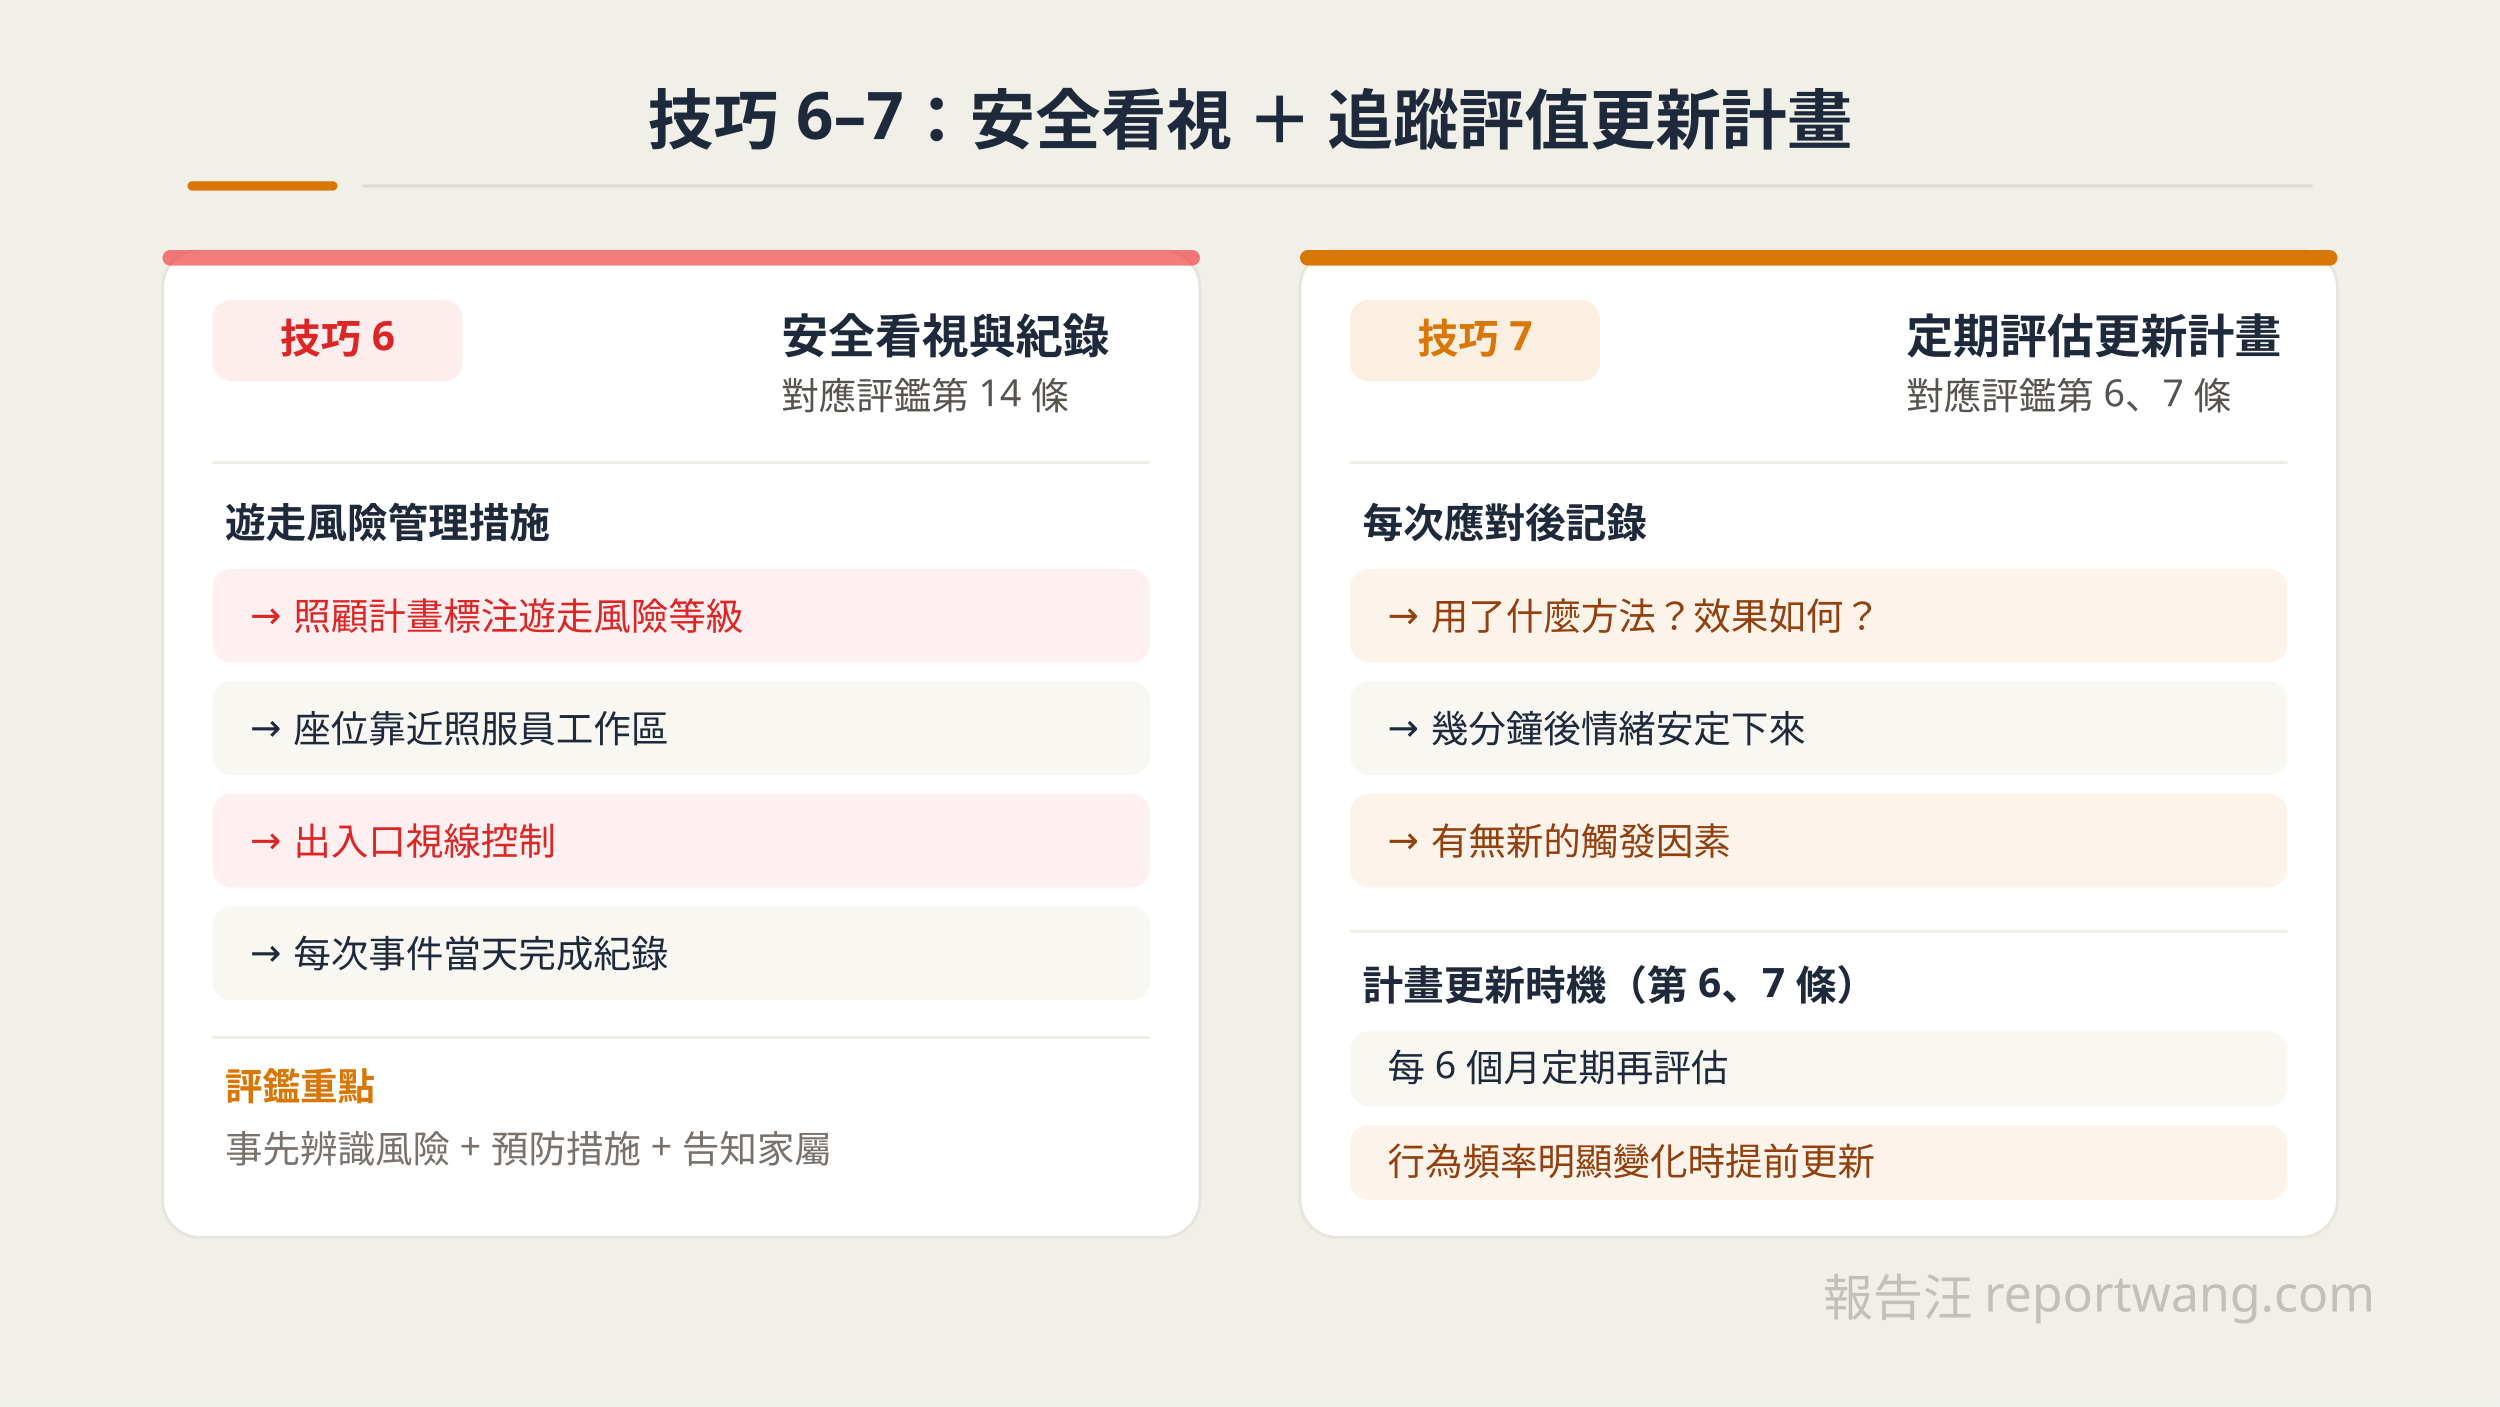
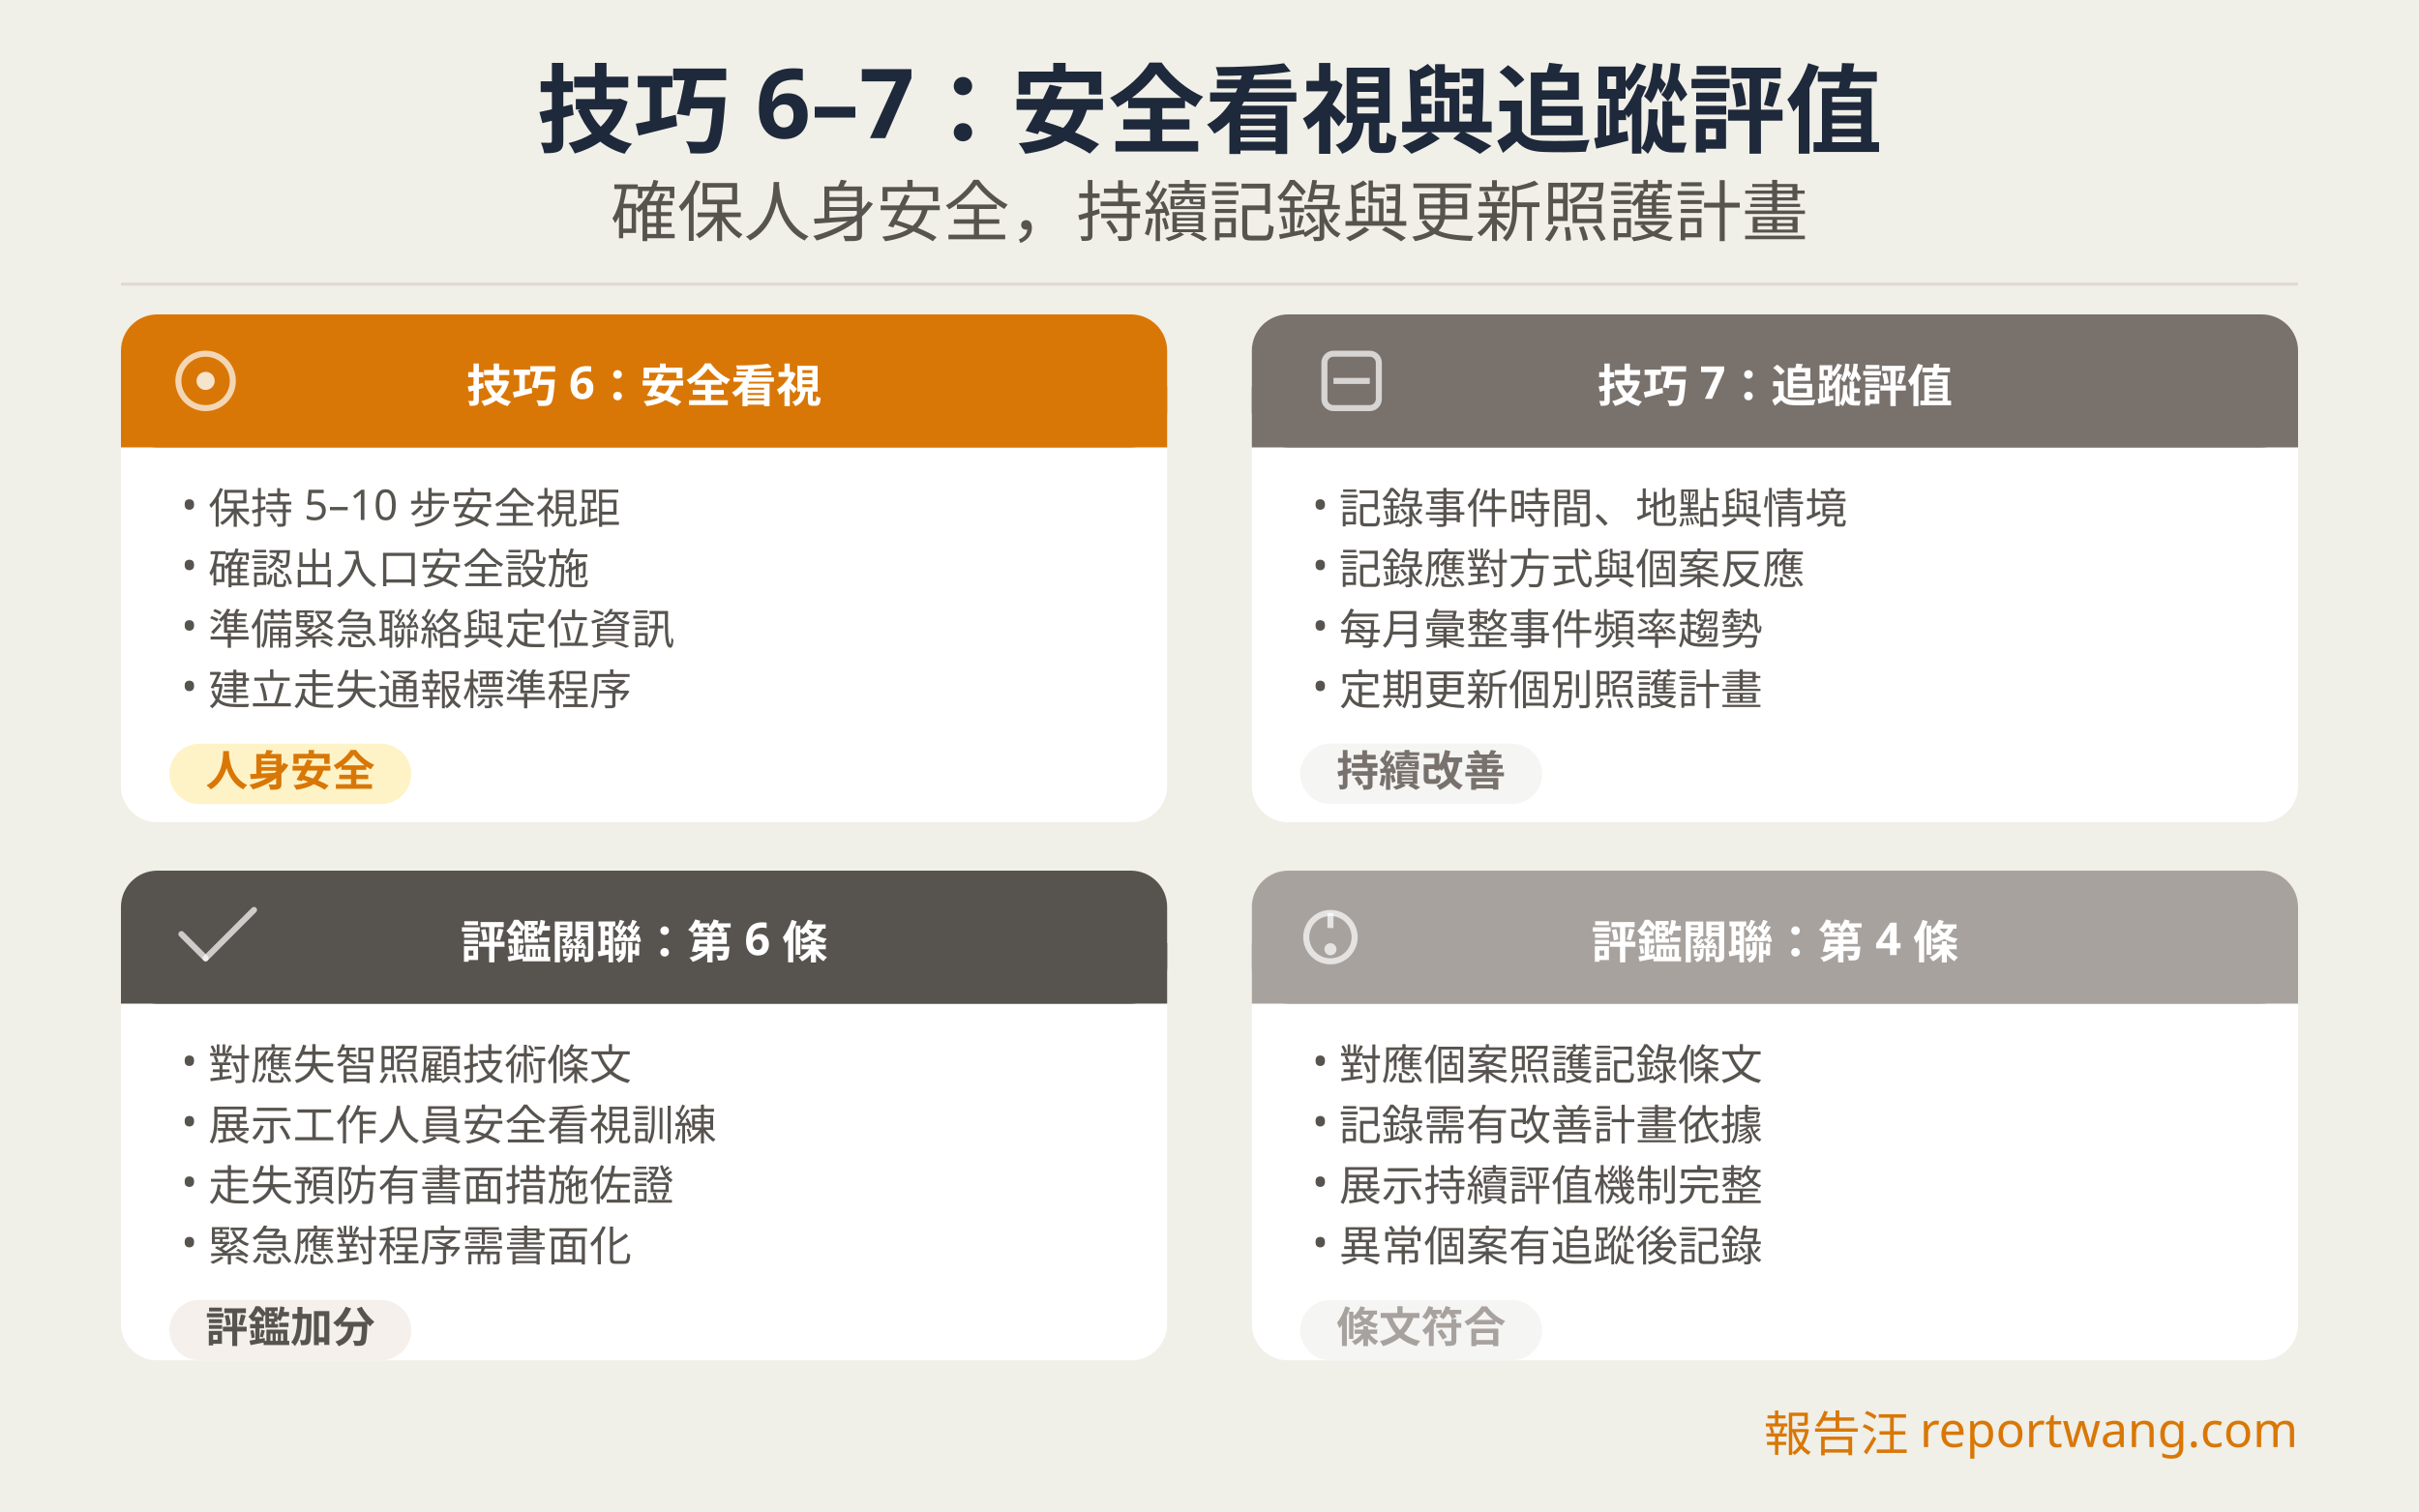
- <svg xmlns="http://www.w3.org/2000/svg" width="800" height="450" viewBox="0 0 800 450" font-family="'Noto Sans TC', sans-serif">
-   <rect width="800" height="450" fill="#f0efe8" />
-   <text x="400" y="46" font-size="21" font-weight="700" fill="#1e293b" text-anchor="middle">技巧 6–7：安全看視 ＋ 追蹤評值更新計畫</text>
-   <rect x="60" y="58" width="48" height="3" rx="1.5" fill="#d97706" />
-   <line x1="116" y1="59.5" x2="740" y2="59.5" stroke="#dedad3" stroke-width="1" />
-   <rect x="52" y="80" width="332" height="316" rx="12" fill="white" stroke="#e8e5de" stroke-width="1" />
-   <rect x="52" y="80" width="332" height="5" rx="2.5" fill="#ef4444" opacity="0.7" />
-   <rect x="68" y="96" width="80" height="26" rx="6" fill="#ef4444" opacity="0.10" />
-   <text x="108" y="113" font-size="13" fill="#dc2626" text-anchor="middle" font-weight="700">技巧 6</text>
-   <text x="250" y="113" font-size="15" font-weight="700" fill="#1e293b">安全看視與紀錄</text>
-   <text x="250" y="131" font-size="12" fill="#57534e">對應評鑑第 14 條</text>
-   <line x1="68" y1="148" x2="368" y2="148" stroke="#f0ede6" stroke-width="1" />
-   <text x="72" y="172" font-size="13" fill="#1e293b" font-weight="600">遊走風險管理措施</text>
-   <rect x="68" y="182" width="300" height="30" rx="6" fill="#ef4444" opacity="0.08" />
-   <text x="80" y="201" font-size="12" fill="#dc2626">→ 照顧計畫標注遊走風險等級</text>
-   <rect x="68" y="218" width="300" height="30" rx="6" fill="#f8f7f2" />
-   <text x="80" y="237" font-size="12" fill="#1e293b">→ 座位靠近照服員工作區</text>
-   <rect x="68" y="254" width="300" height="30" rx="6" fill="#ef4444" opacity="0.08" />
-   <text x="80" y="273" font-size="12" fill="#dc2626">→ 出入口視線控制</text>
-   <rect x="68" y="290" width="300" height="30" rx="6" fill="#f8f7f2" />
-   <text x="80" y="309" font-size="12" fill="#1e293b">→ 每次事件當天完成紀錄</text>
-   <line x1="68" y1="332" x2="368" y2="332" stroke="#f0ede6" stroke-width="1" />
-   <text x="72" y="352" font-size="12" fill="#d97706" font-weight="600">評鑑重點</text>
-   <text x="72" y="372" font-size="12" fill="#78716c">事先辨識風險 + 預防措施 + 告知家屬</text>
-   <rect x="416" y="80" width="332" height="316" rx="12" fill="white" stroke="#e8e5de" stroke-width="1" />
-   <rect x="416" y="80" width="332" height="5" rx="2.5" fill="#d97706" />
-   <rect x="432" y="96" width="80" height="26" rx="6" fill="#d97706" opacity="0.12" />
-   <text x="472" y="113" font-size="13" fill="#d97706" text-anchor="middle" font-weight="700">技巧 7</text>
-   <text x="610" y="113" font-size="15" font-weight="700" fill="#1e293b">定期評估更新計畫</text>
-   <text x="610" y="131" font-size="12" fill="#57534e">對應評鑑第 6、7 條</text>
-   <line x1="432" y1="148" x2="732" y2="148" stroke="#f0ede6" stroke-width="1" />
-   <text x="436" y="172" font-size="13" fill="#1e293b" font-weight="600">每次應對後記錄</text>
-   <rect x="432" y="182" width="300" height="30" rx="6" fill="#d97706" opacity="0.08" />
-   <text x="444" y="201" font-size="12" fill="#92400e">→ 用了什麼方法？效果如何？</text>
-   <rect x="432" y="218" width="300" height="30" rx="6" fill="#f8f7f2" />
-   <text x="444" y="237" font-size="12" fill="#1e293b">→ 幾分鐘後情緒安定下來</text>
-   <rect x="432" y="254" width="300" height="30" rx="6" fill="#d97706" opacity="0.08" />
-   <text x="444" y="273" font-size="12" fill="#92400e">→ 有無新的觸發因素</text>
-   <line x1="432" y1="298" x2="732" y2="298" stroke="#f0ede6" stroke-width="1" />
-   <text x="436" y="320" font-size="13" fill="#1e293b" font-weight="600">計畫更新時機（第 6、7 條）</text>
-   <rect x="432" y="330" width="300" height="24" rx="6" fill="#f8f7f2" />
-   <text x="444" y="346" font-size="12" fill="#1e293b">每 6 個月定期再評估</text>
-   <rect x="432" y="360" width="300" height="24" rx="6" fill="#d97706" opacity="0.08" />
-   <text x="444" y="376" font-size="12" fill="#92400e">行為頻率明顯變化時提前更新</text>
-   <text x="760" y="421" font-size="16" fill="#c4bfb8" text-anchor="end" font-weight="400" font-family="'Noto Sans TC', sans-serif">報告汪 reportwang.com</text>
+ <svg xmlns="http://www.w3.org/2000/svg" width="800" height="500" viewBox="0 0 800 500" font-family="'Noto Sans TC', sans-serif">
+   <rect width="800" height="500" fill="#f0efe8" />
+   <text x="400" y="48" text-anchor="middle" font-size="32" fill="#1e293b" font-weight="700">技巧 6–7：安全看視與追蹤評值</text>
+   <text x="400" y="78" text-anchor="middle" font-size="22" fill="#57534e">確保人身安全，持續記錄與更新照護計畫</text>
+   <line x1="40" y1="94" x2="760" y2="94" stroke="#dedad3" stroke-width="1" />
+   <rect x="40" y="104" width="346" height="168" rx="12" fill="white" />
+   <rect x="40" y="104" width="346" height="44" rx="12" fill="#d97706" />
+   <rect x="40" y="128" width="346" height="20" fill="#d97706" />
+   <circle cx="68" cy="126" r="9" fill="none" stroke="rgba(255,255,255,0.7)" stroke-width="2" />
+   <circle cx="68" cy="126" r="3" fill="white" opacity="0.8" />
+   <text x="213" y="133" text-anchor="middle" font-size="15" fill="white" font-weight="700">技巧 6：安全看視</text>
+   <text x="60" y="172" font-size="14" fill="#57534e">• 保持 5–10 步安全視距</text>
+   <text x="60" y="192" font-size="14" fill="#57534e">• 確認出入口安全設施</text>
+   <text x="60" y="212" font-size="14" fill="#57534e">• 準備緊急聯絡與定位資訊</text>
+   <text x="60" y="232" font-size="14" fill="#57534e">• 建立走失通報標準程序</text>
+   <rect x="56" y="246" width="80" height="20" rx="10" fill="#fef3c7" />
+   <text x="96" y="260" text-anchor="middle" font-size="14" fill="#d97706" font-weight="600">人身安全</text>
+   <rect x="414" y="104" width="346" height="168" rx="12" fill="white" />
+   <rect x="414" y="104" width="346" height="44" rx="12" fill="#78716c" />
+   <rect x="414" y="128" width="346" height="20" fill="#78716c" />
+   <rect x="438" y="117" width="18" height="18" rx="3" fill="none" stroke="rgba(255,255,255,0.7)" stroke-width="2" />
+   <line x1="441" y1="126" x2="453" y2="126" stroke="rgba(255,255,255,0.7)" stroke-width="2" />
+   <text x="587" y="133" text-anchor="middle" font-size="15" fill="white" font-weight="700">技巧 7：追蹤評值</text>
+   <text x="434" y="172" font-size="14" fill="#57534e">• 記錄事件時間、地點與情境</text>
+   <text x="434" y="192" font-size="14" fill="#57534e">• 記錄應對方式與個案反應</text>
+   <text x="434" y="212" font-size="14" fill="#57534e">• 每月彙整事件頻率趨勢</text>
+   <text x="434" y="232" font-size="14" fill="#57534e">• 定期更新個別照護計畫</text>
+   <rect x="430" y="246" width="80" height="20" rx="10" fill="#f5f5f4" />
+   <text x="470" y="260" text-anchor="middle" font-size="14" fill="#78716c" font-weight="600">持續改善</text>
+   <rect x="40" y="288" width="346" height="162" rx="12" fill="white" />
+   <rect x="40" y="288" width="346" height="44" rx="12" fill="#57534e" />
+   <rect x="40" y="312" width="346" height="20" fill="#57534e" />
+   <line x1="60" y1="309" x2="68" y2="317" stroke="rgba(255,255,255,0.7)" stroke-width="2" stroke-linecap="round" />
+   <line x1="68" y1="317" x2="84" y2="301" stroke="rgba(255,255,255,0.7)" stroke-width="2" stroke-linecap="round" />
+   <text x="213" y="317" text-anchor="middle" font-size="15" fill="white" font-weight="700">評鑑關聯：第 6 條</text>
+   <text x="60" y="356" font-size="14" fill="#57534e">• 對應失智照顧技術條文</text>
+   <text x="60" y="376" font-size="14" fill="#57534e">• 展示工作人員安全看視訓練</text>
+   <text x="60" y="396" font-size="14" fill="#57534e">• 走失預防有書面措施佐證</text>
+   <text x="60" y="416" font-size="14" fill="#57534e">• 緊急應對程序需書面化</text>
+   <rect x="56" y="430" width="80" height="20" rx="10" fill="#f5f0eb" />
+   <text x="96" y="444" text-anchor="middle" font-size="14" fill="#57534e" font-weight="600">評鑑加分</text>
+   <rect x="414" y="288" width="346" height="162" rx="12" fill="white" />
+   <rect x="414" y="288" width="346" height="44" rx="12" fill="#a8a29e" />
+   <rect x="414" y="312" width="346" height="20" fill="#a8a29e" />
+   <circle cx="440" cy="310" r="8" fill="none" stroke="rgba(255,255,255,0.7)" stroke-width="2" />
+   <line x1="440" y1="302" x2="440" y2="307" stroke="rgba(255,255,255,0.7)" stroke-width="2" />
+   <circle cx="440" cy="314" r="2" fill="rgba(255,255,255,0.7)" />
+   <text x="587" y="317" text-anchor="middle" font-size="15" fill="white" font-weight="700">評鑑關聯：第 4 條</text>
+   <text x="434" y="356" font-size="14" fill="#57534e">• 對應個案照護記錄條文</text>
+   <text x="434" y="376" font-size="14" fill="#57534e">• 記錄需有改善計畫依據</text>
+   <text x="434" y="396" font-size="14" fill="#57534e">• 展示持續評值機制完整</text>
+   <text x="434" y="416" font-size="14" fill="#57534e">• 異常個案有追蹤後記錄</text>
+   <rect x="430" y="430" width="80" height="20" rx="10" fill="#f5f5f4" />
+   <text x="470" y="444" text-anchor="middle" font-size="14" fill="#a8a29e" font-weight="600">條文符合</text>
+   <text x="760" y="480" font-size="16" fill="#d97706" text-anchor="end" font-weight="400">報告汪 reportwang.com</text>
</svg>
